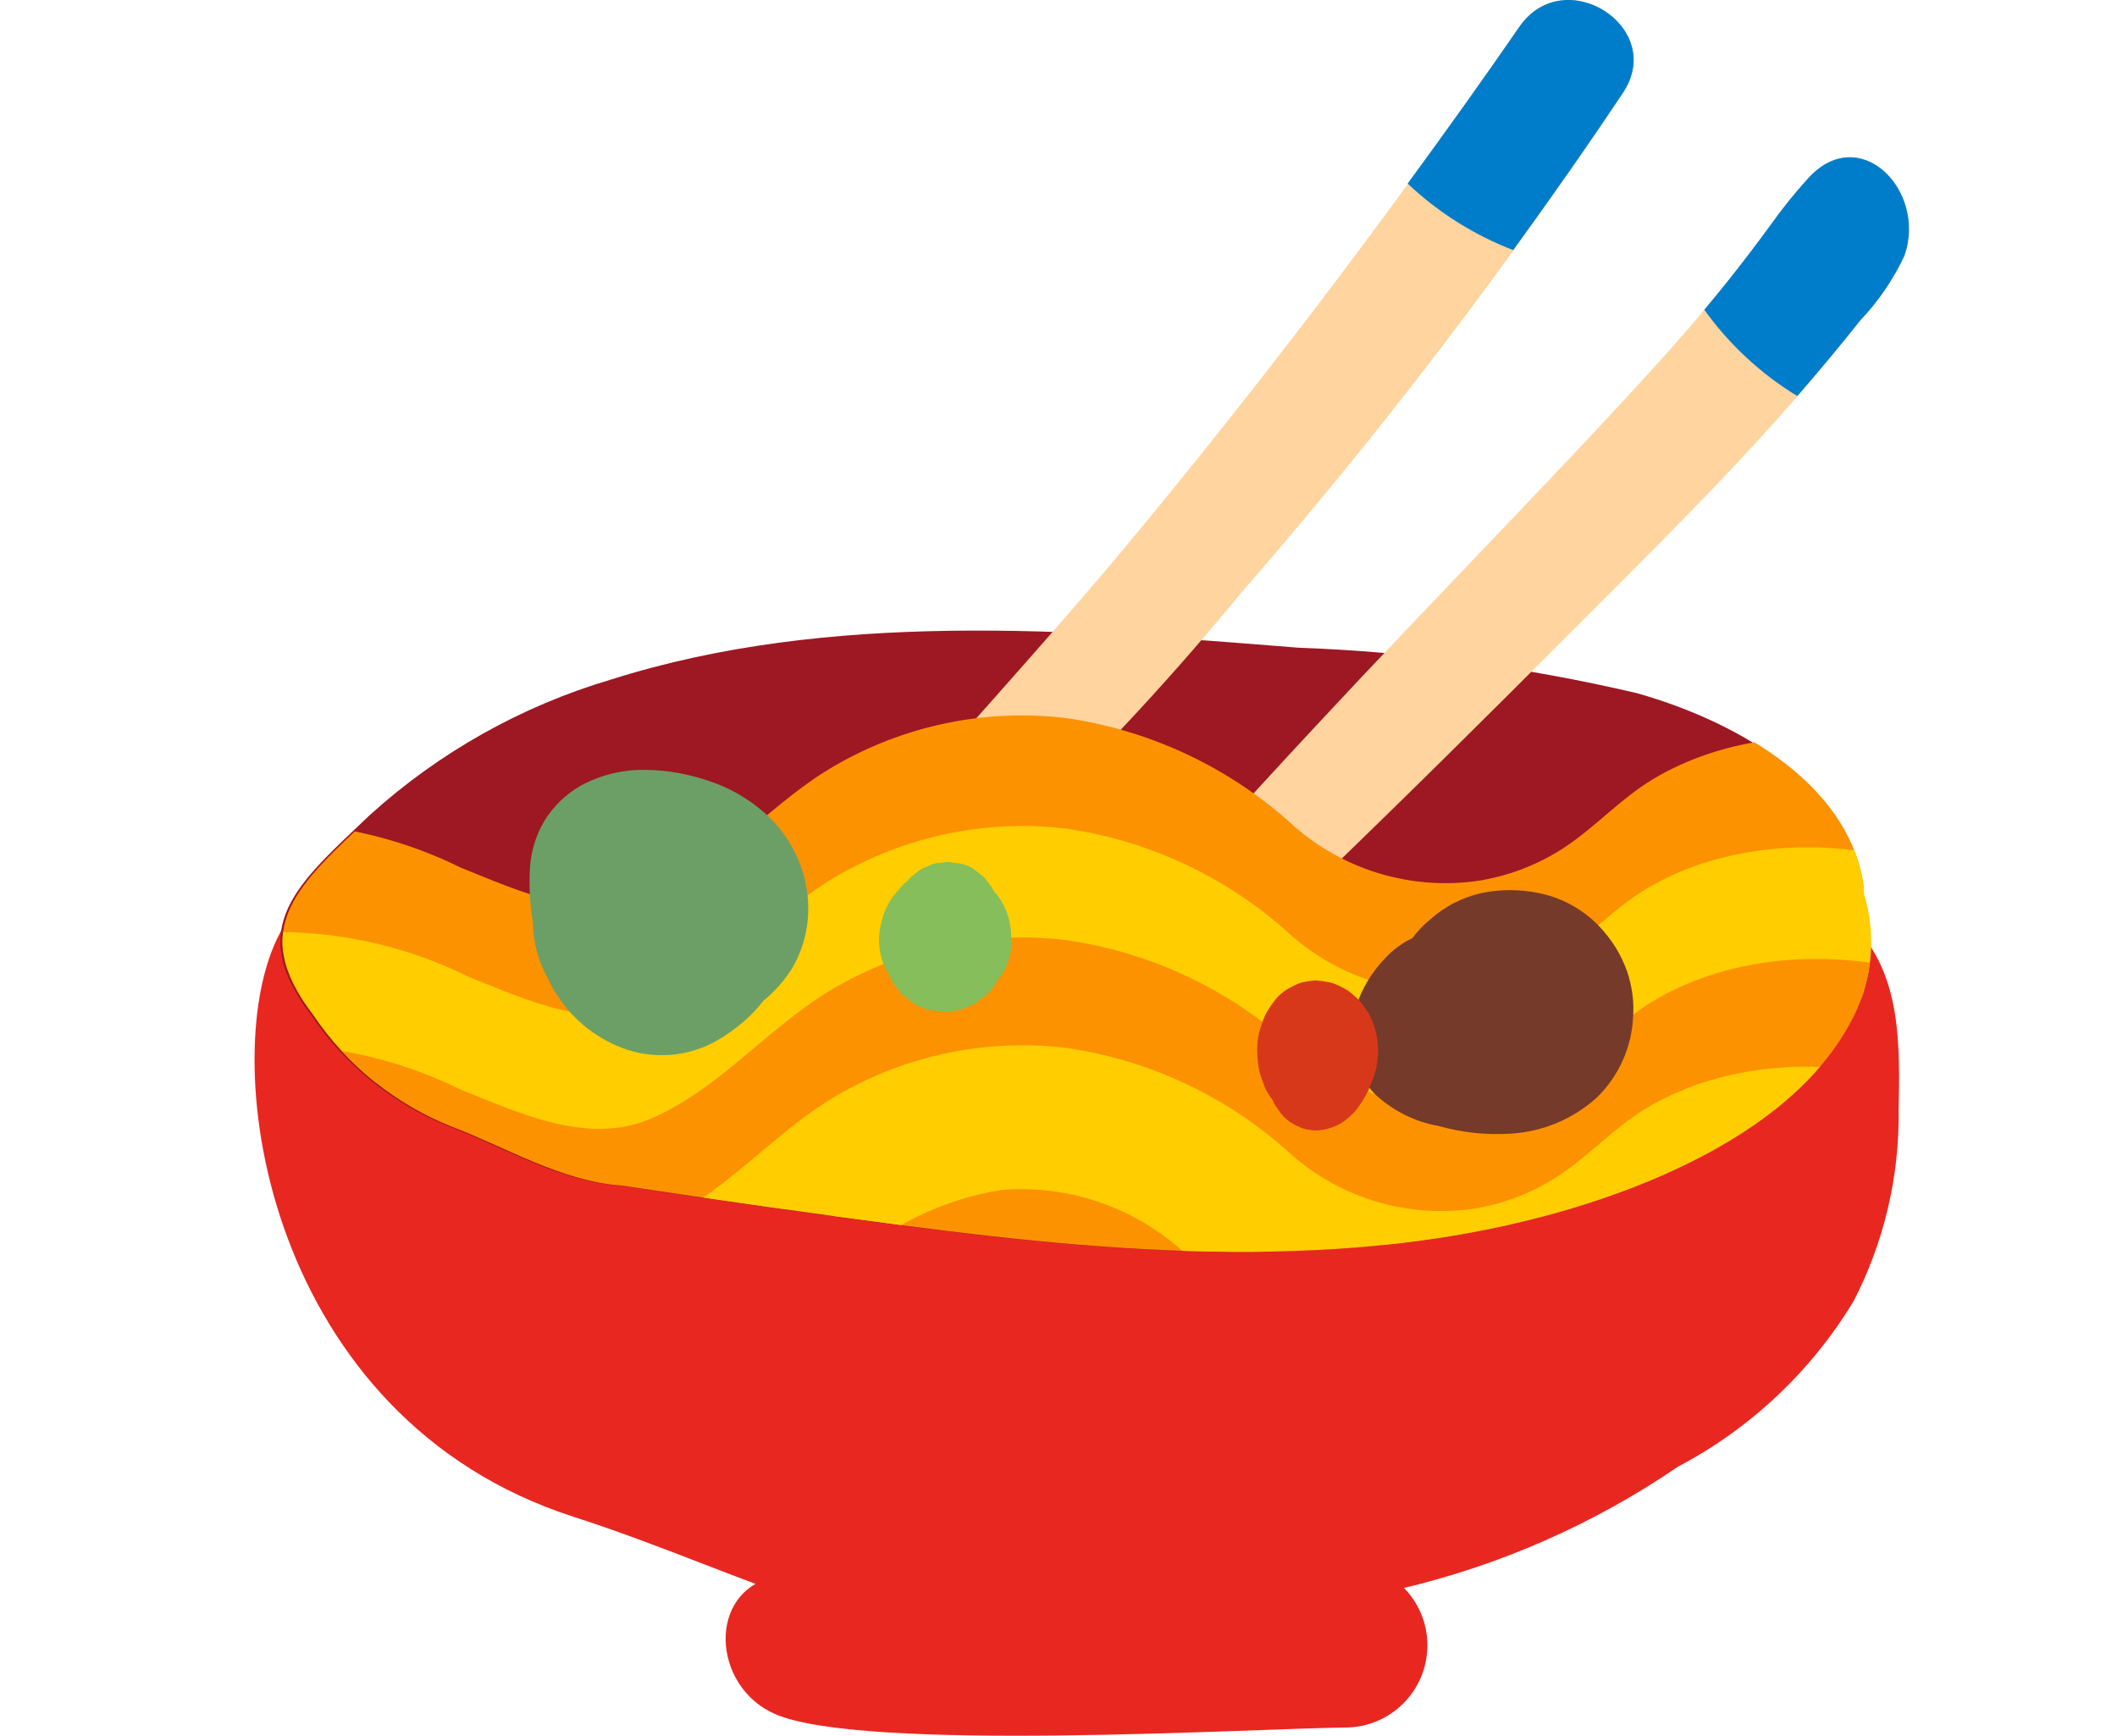
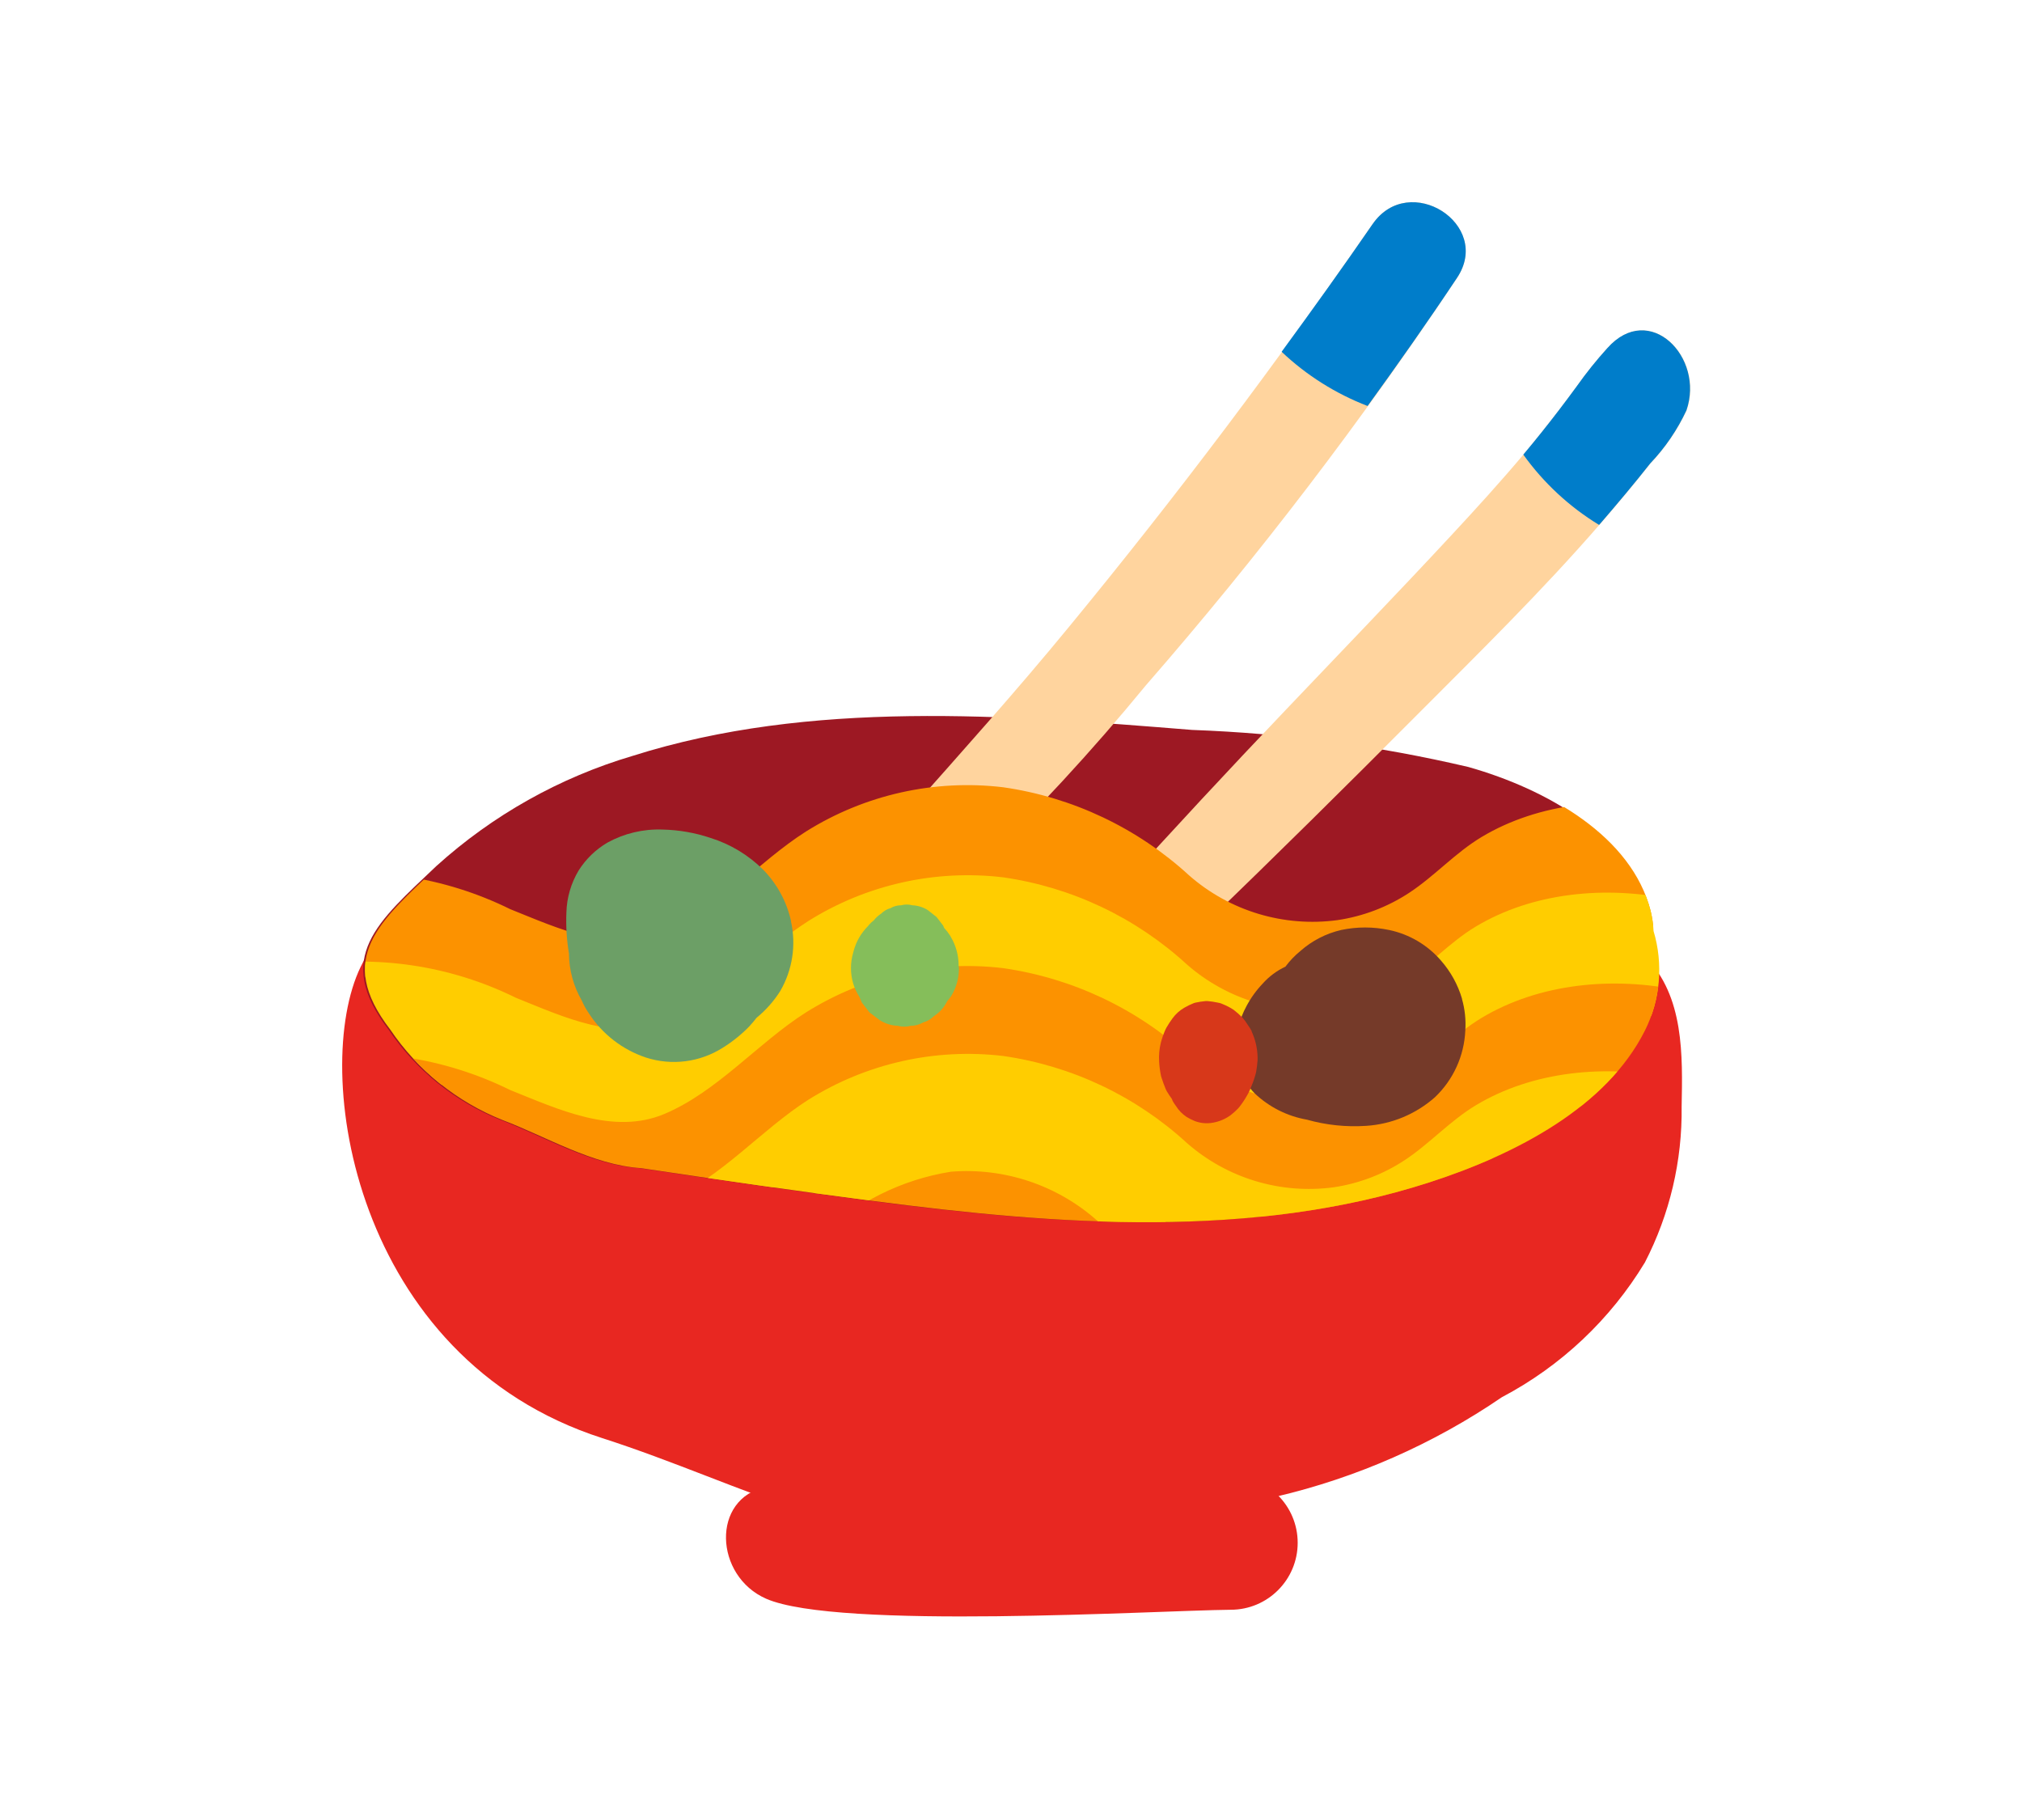
- <svg xmlns="http://www.w3.org/2000/svg" width="51.179" height="41.958" viewBox="0 0 51.179 41.958">
+ <svg xmlns="http://www.w3.org/2000/svg" width="60" height="54" viewBox="0 0 60 54">
  <defs>
    <clipPath id="clip-path">
+       <rect id="Retângulo_468" data-name="Retângulo 468" width="60" height="54" transform="translate(778 1316)" fill="none" stroke="#707070" stroke-width="1" opacity="0.4" />
+     </clipPath>
+     <clipPath id="clip-path-2">
      <rect id="Retângulo_341" data-name="Retângulo 341" width="51.179" height="41.958" transform="translate(0 0)" fill="none" />
    </clipPath>
-     <clipPath id="clip-path-2">
+     <clipPath id="clip-path-3">
      <path id="Caminho_4073" data-name="Caminho 4073" d="M14.817,16.429A15.068,15.068,0,0,0,8.995,19.7c-1.739,1.657-3.057,2.71-1.417,4.845a7.284,7.284,0,0,0,3.335,2.688c1.274.481,2.675,1.333,4.108,1.426,2.3.345,4.6.676,6.9.976,5.475.715,11.236,1.143,16.487-.552,2.6-.839,5.264-2.243,6.4-4.5a4.017,4.017,0,0,0,.259-2.958,3.236,3.236,0,0,0-.087-.6c-.562-2.2-3.006-3.6-5.351-4.265a42.8,42.8,0,0,0-8.2-1.095c-2.55-.206-5.159-.414-7.749-.414a29.221,29.221,0,0,0-8.855,1.183" fill="none" />
    </clipPath>
  </defs>
-   <g id="alfabeto_y_e002_fim" transform="translate(0 0)">
-     <g id="Grupo_2865" data-name="Grupo 2865">
-       <g id="Grupo_2864" data-name="Grupo 2864" clip-path="url(#clip-path)">
-         <path id="Caminho_4061" data-name="Caminho 4061" d="M44.83,22.4a1.678,1.678,0,0,0-1.093-.881A114.242,114.242,0,0,0,23.688,19.5q-2.339-.034-4.676.017-2.233-.1-4.469-.188a10.9,10.9,0,0,0-4.876.44A6.114,6.114,0,0,0,6.7,22.691c-1.48,3.06-.228,11.6,7.172,13.979,4.2,1.349,7.9,3.56,12.289,2.983a31.164,31.164,0,0,0,7.7-1.246,19.975,19.975,0,0,0,6.706-2.952,10.889,10.889,0,0,0,4.244-4A9.792,9.792,0,0,0,45.9,26.835c.03-1.521.074-3.273-1.066-4.434" fill="#e82721" />
-         <path id="Caminho_4062" data-name="Caminho 4062" d="M32.521,37.785c-2.266-.023-4.533-.006-6.8-.007l-3.264,0q-.816,0-1.632,0a9.811,9.811,0,0,0-2.09.337c-1.642.343-1.537,2.647,0,3.32,2.118.927,11.519.35,13.785.327a1.987,1.987,0,0,0,0-3.974" fill="#e82721" />
-         <path id="Caminho_4063" data-name="Caminho 4063" d="M45.011,21.622a3.214,3.214,0,0,0-.087-.6c-.561-2.2-3.006-3.6-5.351-4.265a42.715,42.715,0,0,0-8.2-1.1c-5.525-.446-11.327-.9-16.6.77A15.055,15.055,0,0,0,8.944,19.7c-1.74,1.657-3.057,2.71-1.418,4.845a7.283,7.283,0,0,0,3.335,2.688c1.274.482,2.675,1.333,4.108,1.426,2.3.345,4.6.676,6.9.977,5.475.714,11.236,1.142,16.487-.553,2.6-.838,5.264-2.243,6.4-4.5a4.017,4.017,0,0,0,.259-2.958" fill="#9d1823" />
-         <path id="Caminho_4064" data-name="Caminho 4064" d="M43.7,4.327a11.785,11.785,0,0,0-.908,1.131q-.262.361-.535.717c-.332.431-.671.858-1.02,1.275-.7.834-1.433,1.638-2.173,2.435-1.615,1.739-3.266,3.447-4.9,5.166-3.4,3.569-6.715,7.217-9.9,10.978-.691.816.308,2.02,1.159,1.263,4.326-3.853,8.458-7.9,12.552-12.007,1.88-1.885,3.786-3.752,5.53-5.766.5-.58.995-1.169,1.47-1.771a5.9,5.9,0,0,0,1.072-1.571c.547-1.582-1.1-3.25-2.344-1.85" fill="#ffd49e" />
-         <path id="Caminho_4065" data-name="Caminho 4065" d="M36.729.65q-4.248,6.162-9,11.939c-3.134,3.822-6.615,7.37-9.658,11.262-.548.7.49,1.341,1.091.916A64.159,64.159,0,0,0,30.01,14.325,117.548,117.548,0,0,0,39.233,2.249c1.062-1.594-1.42-3.173-2.5-1.6" fill="#ffd49e" />
-         <path id="Caminho_4066" data-name="Caminho 4066" d="M43.5,9.519c.5-.58.995-1.169,1.47-1.771a5.9,5.9,0,0,0,1.072-1.571c.547-1.582-1.1-3.25-2.345-1.85a11.958,11.958,0,0,0-.907,1.131q-.264.361-.536.717c-.33.431-.67.858-1.02,1.275l-.032.038a7.673,7.673,0,0,0,2.248,2.086l.05-.055" fill="#007dca" />
-         <path id="Caminho_4067" data-name="Caminho 4067" d="M34.032,4.439a7.765,7.765,0,0,0,2.55,1.607c.906-1.25,1.795-2.513,2.652-3.8C40.3.656,37.814-.924,36.729.65c-.88,1.277-1.783,2.537-2.7,3.789" fill="#007dca" />
+   <g id="alfabeto_y_e002_fim" transform="translate(-778 -1316)" clip-path="url(#clip-path)">
+     <g id="alfabeto_y_e002_fim-2" data-name="alfabeto_y_e002_fim" transform="translate(782 1322)">
+       <g id="Grupo_2865" data-name="Grupo 2865">
+         <g id="Grupo_2864" data-name="Grupo 2864" clip-path="url(#clip-path-2)">
+           <path id="Caminho_4061" data-name="Caminho 4061" d="M44.83,22.4a1.678,1.678,0,0,0-1.093-.881A114.242,114.242,0,0,0,23.688,19.5q-2.339-.034-4.676.017-2.233-.1-4.469-.188a10.9,10.9,0,0,0-4.876.44A6.114,6.114,0,0,0,6.7,22.691c-1.48,3.06-.228,11.6,7.172,13.979,4.2,1.349,7.9,3.56,12.289,2.983a31.164,31.164,0,0,0,7.7-1.246,19.975,19.975,0,0,0,6.706-2.952,10.889,10.889,0,0,0,4.244-4A9.792,9.792,0,0,0,45.9,26.835c.03-1.521.074-3.273-1.066-4.434" fill="#e82721" />
+           <path id="Caminho_4062" data-name="Caminho 4062" d="M32.521,37.785c-2.266-.023-4.533-.006-6.8-.007l-3.264,0q-.816,0-1.632,0a9.811,9.811,0,0,0-2.09.337c-1.642.343-1.537,2.647,0,3.32,2.118.927,11.519.35,13.785.327a1.987,1.987,0,0,0,0-3.974" fill="#e82721" />
+           <path id="Caminho_4063" data-name="Caminho 4063" d="M45.011,21.622a3.214,3.214,0,0,0-.087-.6c-.561-2.2-3.006-3.6-5.351-4.265a42.715,42.715,0,0,0-8.2-1.1c-5.525-.446-11.327-.9-16.6.77A15.055,15.055,0,0,0,8.944,19.7c-1.74,1.657-3.057,2.71-1.418,4.845a7.283,7.283,0,0,0,3.335,2.688c1.274.482,2.675,1.333,4.108,1.426,2.3.345,4.6.676,6.9.977,5.475.714,11.236,1.142,16.487-.553,2.6-.838,5.264-2.243,6.4-4.5a4.017,4.017,0,0,0,.259-2.958" fill="#9d1823" />
+           <path id="Caminho_4064" data-name="Caminho 4064" d="M43.7,4.327a11.785,11.785,0,0,0-.908,1.131q-.262.361-.535.717c-.332.431-.671.858-1.02,1.275-.7.834-1.433,1.638-2.173,2.435-1.615,1.739-3.266,3.447-4.9,5.166-3.4,3.569-6.715,7.217-9.9,10.978-.691.816.308,2.02,1.159,1.263,4.326-3.853,8.458-7.9,12.552-12.007,1.88-1.885,3.786-3.752,5.53-5.766.5-.58.995-1.169,1.47-1.771a5.9,5.9,0,0,0,1.072-1.571c.547-1.582-1.1-3.25-2.344-1.85" fill="#ffd49e" />
+           <path id="Caminho_4065" data-name="Caminho 4065" d="M36.729.65q-4.248,6.162-9,11.939c-3.134,3.822-6.615,7.37-9.658,11.262-.548.7.49,1.341,1.091.916A64.159,64.159,0,0,0,30.01,14.325,117.548,117.548,0,0,0,39.233,2.249c1.062-1.594-1.42-3.173-2.5-1.6" fill="#ffd49e" />
+           <path id="Caminho_4066" data-name="Caminho 4066" d="M43.5,9.519c.5-.58.995-1.169,1.47-1.771a5.9,5.9,0,0,0,1.072-1.571c.547-1.582-1.1-3.25-2.345-1.85a11.958,11.958,0,0,0-.907,1.131q-.264.361-.536.717c-.33.431-.67.858-1.02,1.275l-.032.038a7.673,7.673,0,0,0,2.248,2.086l.05-.055" fill="#007dca" />
+           <path id="Caminho_4067" data-name="Caminho 4067" d="M34.032,4.439a7.765,7.765,0,0,0,2.55,1.607c.906-1.25,1.795-2.513,2.652-3.8C40.3.656,37.814-.924,36.729.65c-.88,1.277-1.783,2.537-2.7,3.789" fill="#007dca" />
+         </g>
      </g>
-     </g>
-     <g id="Grupo_2867" data-name="Grupo 2867">
-       <g id="Grupo_2866" data-name="Grupo 2866" clip-path="url(#clip-path-2)">
-         <path id="Caminho_4068" data-name="Caminho 4068" d="M50.927,21.18c-2.211-3.248-7.569-4.378-10.961-2.347-.782.468-1.394,1.16-2.151,1.657a5.287,5.287,0,0,1-2.126.81,5.551,5.551,0,0,1-4.4-1.323,10.331,10.331,0,0,0-5.524-2.619,9.014,9.014,0,0,0-5.85,1.314c-1.428.907-2.62,2.343-4.194,3.01-1.517.642-3.168-.142-4.581-.707a10.529,10.529,0,0,0-6.354-.95,7.409,7.409,0,0,0-2.936,1.353,4.7,4.7,0,0,0-1.016,1.03c-.3.44-.443.953-.711,1.41-.522.891.762,1.961,1.469,1.134a7.07,7.07,0,0,1,2.056-1.244,5.976,5.976,0,0,1,2.042-.693c1.667-.211,3.184.543,4.672,1.183a9.6,9.6,0,0,0,5.424,1.035,9.893,9.893,0,0,0,4.483-2.44A7.342,7.342,0,0,1,24.2,20.835a5.9,5.9,0,0,1,4.372,1.445,9.8,9.8,0,0,0,4.791,2.442,9.215,9.215,0,0,0,5.352-.729A11.993,11.993,0,0,0,41.2,22.249a3.728,3.728,0,0,1,2.365-.85c1.469-.041,3.4.262,4.28,1.581a1.825,1.825,0,0,0,2.44.64,1.8,1.8,0,0,0,.64-2.44" fill="#fc9200" />
-         <path id="Caminho_4069" data-name="Caminho 4069" d="M50.628,23.808c-2.185-3.209-7.48-4.326-10.832-2.319-.772.462-1.378,1.146-2.125,1.637a5.235,5.235,0,0,1-2.1.8,5.488,5.488,0,0,1-4.349-1.308,10.214,10.214,0,0,0-5.459-2.588,8.911,8.911,0,0,0-5.782,1.3c-1.411.9-2.589,2.316-4.144,2.975-1.5.635-3.131-.14-4.527-.7a10.408,10.408,0,0,0-6.279-.939A7.343,7.343,0,0,0,2.128,24a4.634,4.634,0,0,0-1,1.017c-.293.435-.438.942-.7,1.394-.516.88.753,1.938,1.452,1.12A6.967,6.967,0,0,1,3.9,26.307a5.892,5.892,0,0,1,2.019-.685c1.647-.209,3.146.536,4.617,1.168a9.489,9.489,0,0,0,5.36,1.023A9.788,9.788,0,0,0,20.33,25.4a7.259,7.259,0,0,1,3.888-1.935A5.834,5.834,0,0,1,28.539,24.9a9.678,9.678,0,0,0,4.735,2.413,9.1,9.1,0,0,0,5.289-.72,11.845,11.845,0,0,0,2.455-1.724,3.679,3.679,0,0,1,2.337-.839c1.451-.041,3.36.258,4.229,1.562A1.8,1.8,0,0,0,50,26.219a1.778,1.778,0,0,0,.632-2.411" fill="#ffcd00" />
-         <path id="Caminho_4070" data-name="Caminho 4070" d="M50.927,26.544C48.716,23.3,43.358,22.166,39.966,24.2c-.782.468-1.394,1.16-2.151,1.657a5.287,5.287,0,0,1-2.126.81,5.551,5.551,0,0,1-4.4-1.323,10.331,10.331,0,0,0-5.524-2.619,9.014,9.014,0,0,0-5.85,1.314c-1.428.907-2.62,2.343-4.194,3.01-1.517.642-3.168-.142-4.581-.707a10.529,10.529,0,0,0-6.354-.95,7.409,7.409,0,0,0-2.936,1.353,4.7,4.7,0,0,0-1.016,1.03c-.3.44-.443.953-.711,1.41-.522.891.762,1.961,1.469,1.134a7.07,7.07,0,0,1,2.056-1.244,5.976,5.976,0,0,1,2.042-.693c1.667-.211,3.184.543,4.672,1.183A9.6,9.6,0,0,0,15.785,30.6a9.893,9.893,0,0,0,4.483-2.44A7.342,7.342,0,0,1,24.2,26.2a5.9,5.9,0,0,1,4.372,1.445,9.8,9.8,0,0,0,4.791,2.442,9.215,9.215,0,0,0,5.352-.729A11.993,11.993,0,0,0,41.2,27.613a3.728,3.728,0,0,1,2.365-.85c1.469-.041,3.4.262,4.28,1.581a1.825,1.825,0,0,0,2.44.64,1.8,1.8,0,0,0,.64-2.44" fill="#fc9200" />
-         <path id="Caminho_4071" data-name="Caminho 4071" d="M50.628,31.981c-2.185-3.209-7.48-4.326-10.832-2.319-.772.462-1.378,1.146-2.125,1.637a5.22,5.22,0,0,1-2.1.8,5.488,5.488,0,0,1-4.349-1.308A10.214,10.214,0,0,0,25.762,28.2a8.911,8.911,0,0,0-5.782,1.3c-1.411.9-2.589,2.316-4.144,2.975-1.5.635-3.131-.14-4.527-.7a10.415,10.415,0,0,0-6.279-.939,7.343,7.343,0,0,0-2.9,1.338,4.634,4.634,0,0,0-1,1.017c-.293.435-.438.942-.7,1.394-.516.88.753,1.938,1.452,1.12A6.967,6.967,0,0,1,3.9,34.48a5.892,5.892,0,0,1,2.019-.685c1.647-.209,3.146.536,4.617,1.168a9.489,9.489,0,0,0,5.36,1.023,9.788,9.788,0,0,0,4.43-2.411,7.259,7.259,0,0,1,3.888-1.935,5.834,5.834,0,0,1,4.321,1.428,9.678,9.678,0,0,0,4.735,2.413,9.1,9.1,0,0,0,5.289-.72,11.845,11.845,0,0,0,2.455-1.724,3.679,3.679,0,0,1,2.337-.839c1.451-.041,3.36.258,4.229,1.562A1.8,1.8,0,0,0,50,34.392a1.778,1.778,0,0,0,.632-2.411" fill="#fc9200" />
-         <path id="Caminho_4072" data-name="Caminho 4072" d="M50.628,29.109C48.443,25.9,43.148,24.783,39.8,26.79c-.772.462-1.378,1.146-2.125,1.637a5.22,5.22,0,0,1-2.1.8,5.488,5.488,0,0,1-4.349-1.308,10.214,10.214,0,0,0-5.459-2.588,8.911,8.911,0,0,0-5.782,1.3c-1.411.9-2.589,2.316-4.144,2.975-1.5.635-3.131-.14-4.527-.7a10.415,10.415,0,0,0-6.279-.939,7.343,7.343,0,0,0-2.9,1.338,4.634,4.634,0,0,0-1,1.017c-.293.435-.438.942-.7,1.394-.516.88.753,1.938,1.452,1.12A6.967,6.967,0,0,1,3.9,31.608a5.892,5.892,0,0,1,2.019-.685c1.647-.209,3.146.536,4.617,1.168a9.489,9.489,0,0,0,5.36,1.023A9.788,9.788,0,0,0,20.33,30.7a7.259,7.259,0,0,1,3.888-1.935A5.834,5.834,0,0,1,28.539,30.2a9.678,9.678,0,0,0,4.735,2.413,9.1,9.1,0,0,0,5.289-.72,11.845,11.845,0,0,0,2.455-1.724,3.679,3.679,0,0,1,2.337-.839c1.451-.041,3.36.258,4.229,1.562A1.8,1.8,0,0,0,50,31.52a1.778,1.778,0,0,0,.632-2.411" fill="#ffcd00" />
+       <g id="Grupo_2867" data-name="Grupo 2867">
+         <g id="Grupo_2866" data-name="Grupo 2866" clip-path="url(#clip-path-3)">
+           <path id="Caminho_4068" data-name="Caminho 4068" d="M50.927,21.18c-2.211-3.248-7.569-4.378-10.961-2.347-.782.468-1.394,1.16-2.151,1.657a5.287,5.287,0,0,1-2.126.81,5.551,5.551,0,0,1-4.4-1.323,10.331,10.331,0,0,0-5.524-2.619,9.014,9.014,0,0,0-5.85,1.314c-1.428.907-2.62,2.343-4.194,3.01-1.517.642-3.168-.142-4.581-.707a10.529,10.529,0,0,0-6.354-.95,7.409,7.409,0,0,0-2.936,1.353,4.7,4.7,0,0,0-1.016,1.03c-.3.44-.443.953-.711,1.41-.522.891.762,1.961,1.469,1.134a7.07,7.07,0,0,1,2.056-1.244,5.976,5.976,0,0,1,2.042-.693c1.667-.211,3.184.543,4.672,1.183a9.6,9.6,0,0,0,5.424,1.035,9.893,9.893,0,0,0,4.483-2.44A7.342,7.342,0,0,1,24.2,20.835a5.9,5.9,0,0,1,4.372,1.445,9.8,9.8,0,0,0,4.791,2.442,9.215,9.215,0,0,0,5.352-.729A11.993,11.993,0,0,0,41.2,22.249a3.728,3.728,0,0,1,2.365-.85c1.469-.041,3.4.262,4.28,1.581a1.825,1.825,0,0,0,2.44.64,1.8,1.8,0,0,0,.64-2.44" fill="#fc9200" />
+           <path id="Caminho_4069" data-name="Caminho 4069" d="M50.628,23.808c-2.185-3.209-7.48-4.326-10.832-2.319-.772.462-1.378,1.146-2.125,1.637a5.235,5.235,0,0,1-2.1.8,5.488,5.488,0,0,1-4.349-1.308,10.214,10.214,0,0,0-5.459-2.588,8.911,8.911,0,0,0-5.782,1.3c-1.411.9-2.589,2.316-4.144,2.975-1.5.635-3.131-.14-4.527-.7a10.408,10.408,0,0,0-6.279-.939A7.343,7.343,0,0,0,2.128,24a4.634,4.634,0,0,0-1,1.017c-.293.435-.438.942-.7,1.394-.516.88.753,1.938,1.452,1.12A6.967,6.967,0,0,1,3.9,26.307a5.892,5.892,0,0,1,2.019-.685c1.647-.209,3.146.536,4.617,1.168a9.489,9.489,0,0,0,5.36,1.023A9.788,9.788,0,0,0,20.33,25.4a7.259,7.259,0,0,1,3.888-1.935A5.834,5.834,0,0,1,28.539,24.9a9.678,9.678,0,0,0,4.735,2.413,9.1,9.1,0,0,0,5.289-.72,11.845,11.845,0,0,0,2.455-1.724,3.679,3.679,0,0,1,2.337-.839c1.451-.041,3.36.258,4.229,1.562A1.8,1.8,0,0,0,50,26.219a1.778,1.778,0,0,0,.632-2.411" fill="#ffcd00" />
+           <path id="Caminho_4070" data-name="Caminho 4070" d="M50.927,26.544C48.716,23.3,43.358,22.166,39.966,24.2c-.782.468-1.394,1.16-2.151,1.657a5.287,5.287,0,0,1-2.126.81,5.551,5.551,0,0,1-4.4-1.323,10.331,10.331,0,0,0-5.524-2.619,9.014,9.014,0,0,0-5.85,1.314c-1.428.907-2.62,2.343-4.194,3.01-1.517.642-3.168-.142-4.581-.707a10.529,10.529,0,0,0-6.354-.95,7.409,7.409,0,0,0-2.936,1.353,4.7,4.7,0,0,0-1.016,1.03c-.3.44-.443.953-.711,1.41-.522.891.762,1.961,1.469,1.134a7.07,7.07,0,0,1,2.056-1.244,5.976,5.976,0,0,1,2.042-.693c1.667-.211,3.184.543,4.672,1.183A9.6,9.6,0,0,0,15.785,30.6a9.893,9.893,0,0,0,4.483-2.44A7.342,7.342,0,0,1,24.2,26.2a5.9,5.9,0,0,1,4.372,1.445,9.8,9.8,0,0,0,4.791,2.442,9.215,9.215,0,0,0,5.352-.729A11.993,11.993,0,0,0,41.2,27.613a3.728,3.728,0,0,1,2.365-.85c1.469-.041,3.4.262,4.28,1.581a1.825,1.825,0,0,0,2.44.64,1.8,1.8,0,0,0,.64-2.44" fill="#fc9200" />
+           <path id="Caminho_4071" data-name="Caminho 4071" d="M50.628,31.981c-2.185-3.209-7.48-4.326-10.832-2.319-.772.462-1.378,1.146-2.125,1.637a5.22,5.22,0,0,1-2.1.8,5.488,5.488,0,0,1-4.349-1.308A10.214,10.214,0,0,0,25.762,28.2a8.911,8.911,0,0,0-5.782,1.3c-1.411.9-2.589,2.316-4.144,2.975-1.5.635-3.131-.14-4.527-.7a10.415,10.415,0,0,0-6.279-.939,7.343,7.343,0,0,0-2.9,1.338,4.634,4.634,0,0,0-1,1.017c-.293.435-.438.942-.7,1.394-.516.88.753,1.938,1.452,1.12A6.967,6.967,0,0,1,3.9,34.48a5.892,5.892,0,0,1,2.019-.685c1.647-.209,3.146.536,4.617,1.168a9.489,9.489,0,0,0,5.36,1.023,9.788,9.788,0,0,0,4.43-2.411,7.259,7.259,0,0,1,3.888-1.935,5.834,5.834,0,0,1,4.321,1.428,9.678,9.678,0,0,0,4.735,2.413,9.1,9.1,0,0,0,5.289-.72,11.845,11.845,0,0,0,2.455-1.724,3.679,3.679,0,0,1,2.337-.839c1.451-.041,3.36.258,4.229,1.562A1.8,1.8,0,0,0,50,34.392a1.778,1.778,0,0,0,.632-2.411" fill="#fc9200" />
+           <path id="Caminho_4072" data-name="Caminho 4072" d="M50.628,29.109C48.443,25.9,43.148,24.783,39.8,26.79c-.772.462-1.378,1.146-2.125,1.637a5.22,5.22,0,0,1-2.1.8,5.488,5.488,0,0,1-4.349-1.308,10.214,10.214,0,0,0-5.459-2.588,8.911,8.911,0,0,0-5.782,1.3c-1.411.9-2.589,2.316-4.144,2.975-1.5.635-3.131-.14-4.527-.7a10.415,10.415,0,0,0-6.279-.939,7.343,7.343,0,0,0-2.9,1.338,4.634,4.634,0,0,0-1,1.017c-.293.435-.438.942-.7,1.394-.516.88.753,1.938,1.452,1.12A6.967,6.967,0,0,1,3.9,31.608a5.892,5.892,0,0,1,2.019-.685c1.647-.209,3.146.536,4.617,1.168a9.489,9.489,0,0,0,5.36,1.023A9.788,9.788,0,0,0,20.33,30.7a7.259,7.259,0,0,1,3.888-1.935A5.834,5.834,0,0,1,28.539,30.2a9.678,9.678,0,0,0,4.735,2.413,9.1,9.1,0,0,0,5.289-.72,11.845,11.845,0,0,0,2.455-1.724,3.679,3.679,0,0,1,2.337-.839c1.451-.041,3.36.258,4.229,1.562A1.8,1.8,0,0,0,50,31.52a1.778,1.778,0,0,0,.632-2.411" fill="#ffcd00" />
+         </g>
      </g>
-     </g>
-     <g id="Grupo_2869" data-name="Grupo 2869">
-       <g id="Grupo_2868" data-name="Grupo 2868" clip-path="url(#clip-path)">
-         <path id="Caminho_4074" data-name="Caminho 4074" d="M19.474,21.333a3.156,3.156,0,0,0-.828-1.529,3.842,3.842,0,0,0-1.561-.942,4.824,4.824,0,0,0-1.427-.249A3.148,3.148,0,0,0,14.026,19a2.512,2.512,0,0,0-.856.828,2.559,2.559,0,0,0-.363,1.246,5.855,5.855,0,0,0,.076,1.214,2.835,2.835,0,0,0,.381,1.4,2.22,2.22,0,0,0,.209.377,3.24,3.24,0,0,0,1.692,1.312,2.7,2.7,0,0,0,2.288-.294,4.166,4.166,0,0,0,.774-.622c.082-.088.155-.175.223-.263a3.324,3.324,0,0,0,.7-.789,2.867,2.867,0,0,0,.32-2.076" fill="#6c9f66" />
-         <path id="Caminho_4075" data-name="Caminho 4075" d="M24.452,22.714l-.006-.075a1.656,1.656,0,0,0-.226-.831c-.01-.018-.02-.036-.031-.054a1.433,1.433,0,0,0-.172-.22c-.01-.025-.02-.049-.031-.073l-.195-.253-.253-.2a.932.932,0,0,0-.465-.148.627.627,0,0,0-.333,0,.61.61,0,0,0-.315.085.623.623,0,0,0-.276.161.925.925,0,0,0-.219.2.9.9,0,0,0-.14.131l-.037.045a1.637,1.637,0,0,0-.421.727c-.006.024-.013.048-.019.072a1.617,1.617,0,0,0,0,.886,1.65,1.65,0,0,0,.189.412l.069.163.227.294.3.228a1.077,1.077,0,0,0,.541.172.723.723,0,0,0,.386,0,.714.714,0,0,0,.367-.1.724.724,0,0,0,.321-.187,1.1,1.1,0,0,0,.375-.408l.022-.04a1.47,1.47,0,0,0,.119-.154,1.556,1.556,0,0,0,.226-.842" fill="#85be5a" />
-         <path id="Caminho_4076" data-name="Caminho 4076" d="M39.384,23.634a3.011,3.011,0,0,0-.622-1.13,2.786,2.786,0,0,0-1.543-.911,3.441,3.441,0,0,0-1.422,0,2.776,2.776,0,0,0-1.214.627,2.562,2.562,0,0,0-.44.461,2.1,2.1,0,0,0-.672.5,3.025,3.025,0,0,0-.488.679,2.692,2.692,0,0,0-.32,1.18,2.031,2.031,0,0,0,.561,1.394,3.01,3.01,0,0,0,1.558.787,5.2,5.2,0,0,0,1.762.183,3.41,3.41,0,0,0,2.037-.85,2.907,2.907,0,0,0,.9-1.979,2.732,2.732,0,0,0-.1-.939" fill="#753a29" />
-         <path id="Caminho_4077" data-name="Caminho 4077" d="M33.146,24.6a1.406,1.406,0,0,0-.126-.2,1.352,1.352,0,0,0-.146-.2,2.342,2.342,0,0,0-.27-.24,1.782,1.782,0,0,0-.321-.167.471.471,0,0,0-.1-.036c-.015,0-.03-.006-.046-.009a2.347,2.347,0,0,0-.312-.046.354.354,0,0,0-.046,0,2.447,2.447,0,0,0-.307.047.381.381,0,0,0-.045.013,2.135,2.135,0,0,0-.285.138,1.125,1.125,0,0,0-.348.313,3.159,3.159,0,0,0-.184.281.5.5,0,0,0-.028.057,2.5,2.5,0,0,0-.136.387,1.85,1.85,0,0,0-.05.561,2.746,2.746,0,0,0,.056.427c.006.022.013.043.02.064.037.109.074.221.12.326a.5.5,0,0,0,.028.057c.047.081.1.158.155.234.008.02.013.041.022.06a1.34,1.34,0,0,0,.1.151,1.054,1.054,0,0,0,.313.321,1.6,1.6,0,0,0,.237.12.343.343,0,0,0,.061.022,1,1,0,0,0,.343.046A1.256,1.256,0,0,0,32.5,27.1a1.884,1.884,0,0,0,.227-.2c.016-.016.031-.033.045-.05A2.744,2.744,0,0,0,33,26.511a1.759,1.759,0,0,0,.137-.291,2.666,2.666,0,0,0,.137-.413,3.49,3.49,0,0,0,.043-.354.648.648,0,0,0,0-.088,1.924,1.924,0,0,0-.178-.765" fill="#d7381a" />
+       <g id="Grupo_2869" data-name="Grupo 2869">
+         <g id="Grupo_2868" data-name="Grupo 2868" clip-path="url(#clip-path-2)">
+           <path id="Caminho_4074" data-name="Caminho 4074" d="M19.474,21.333a3.156,3.156,0,0,0-.828-1.529,3.842,3.842,0,0,0-1.561-.942,4.824,4.824,0,0,0-1.427-.249A3.148,3.148,0,0,0,14.026,19a2.512,2.512,0,0,0-.856.828,2.559,2.559,0,0,0-.363,1.246,5.855,5.855,0,0,0,.076,1.214,2.835,2.835,0,0,0,.381,1.4,2.22,2.22,0,0,0,.209.377,3.24,3.24,0,0,0,1.692,1.312,2.7,2.7,0,0,0,2.288-.294,4.166,4.166,0,0,0,.774-.622c.082-.088.155-.175.223-.263a3.324,3.324,0,0,0,.7-.789,2.867,2.867,0,0,0,.32-2.076" fill="#6c9f66" />
+           <path id="Caminho_4075" data-name="Caminho 4075" d="M24.452,22.714l-.006-.075a1.656,1.656,0,0,0-.226-.831c-.01-.018-.02-.036-.031-.054a1.433,1.433,0,0,0-.172-.22c-.01-.025-.02-.049-.031-.073l-.195-.253-.253-.2a.932.932,0,0,0-.465-.148.627.627,0,0,0-.333,0,.61.61,0,0,0-.315.085.623.623,0,0,0-.276.161.925.925,0,0,0-.219.2.9.9,0,0,0-.14.131l-.037.045a1.637,1.637,0,0,0-.421.727c-.006.024-.013.048-.019.072a1.617,1.617,0,0,0,0,.886,1.65,1.65,0,0,0,.189.412l.069.163.227.294.3.228a1.077,1.077,0,0,0,.541.172.723.723,0,0,0,.386,0,.714.714,0,0,0,.367-.1.724.724,0,0,0,.321-.187,1.1,1.1,0,0,0,.375-.408l.022-.04a1.47,1.47,0,0,0,.119-.154,1.556,1.556,0,0,0,.226-.842" fill="#85be5a" />
+           <path id="Caminho_4076" data-name="Caminho 4076" d="M39.384,23.634a3.011,3.011,0,0,0-.622-1.13,2.786,2.786,0,0,0-1.543-.911,3.441,3.441,0,0,0-1.422,0,2.776,2.776,0,0,0-1.214.627,2.562,2.562,0,0,0-.44.461,2.1,2.1,0,0,0-.672.5,3.025,3.025,0,0,0-.488.679,2.692,2.692,0,0,0-.32,1.18,2.031,2.031,0,0,0,.561,1.394,3.01,3.01,0,0,0,1.558.787,5.2,5.2,0,0,0,1.762.183,3.41,3.41,0,0,0,2.037-.85,2.907,2.907,0,0,0,.9-1.979,2.732,2.732,0,0,0-.1-.939" fill="#753a29" />
+           <path id="Caminho_4077" data-name="Caminho 4077" d="M33.146,24.6a1.406,1.406,0,0,0-.126-.2,1.352,1.352,0,0,0-.146-.2,2.342,2.342,0,0,0-.27-.24,1.782,1.782,0,0,0-.321-.167.471.471,0,0,0-.1-.036c-.015,0-.03-.006-.046-.009a2.347,2.347,0,0,0-.312-.046.354.354,0,0,0-.046,0,2.447,2.447,0,0,0-.307.047.381.381,0,0,0-.045.013,2.135,2.135,0,0,0-.285.138,1.125,1.125,0,0,0-.348.313,3.159,3.159,0,0,0-.184.281.5.5,0,0,0-.028.057,2.5,2.5,0,0,0-.136.387,1.85,1.85,0,0,0-.05.561,2.746,2.746,0,0,0,.056.427c.006.022.013.043.02.064.037.109.074.221.12.326a.5.5,0,0,0,.028.057c.047.081.1.158.155.234.008.02.013.041.022.06a1.34,1.34,0,0,0,.1.151,1.054,1.054,0,0,0,.313.321,1.6,1.6,0,0,0,.237.12.343.343,0,0,0,.061.022,1,1,0,0,0,.343.046A1.256,1.256,0,0,0,32.5,27.1a1.884,1.884,0,0,0,.227-.2c.016-.016.031-.033.045-.05A2.744,2.744,0,0,0,33,26.511a1.759,1.759,0,0,0,.137-.291,2.666,2.666,0,0,0,.137-.413,3.49,3.49,0,0,0,.043-.354.648.648,0,0,0,0-.088,1.924,1.924,0,0,0-.178-.765" fill="#d7381a" />
+         </g>
      </g>
    </g>
  </g>
</svg>
